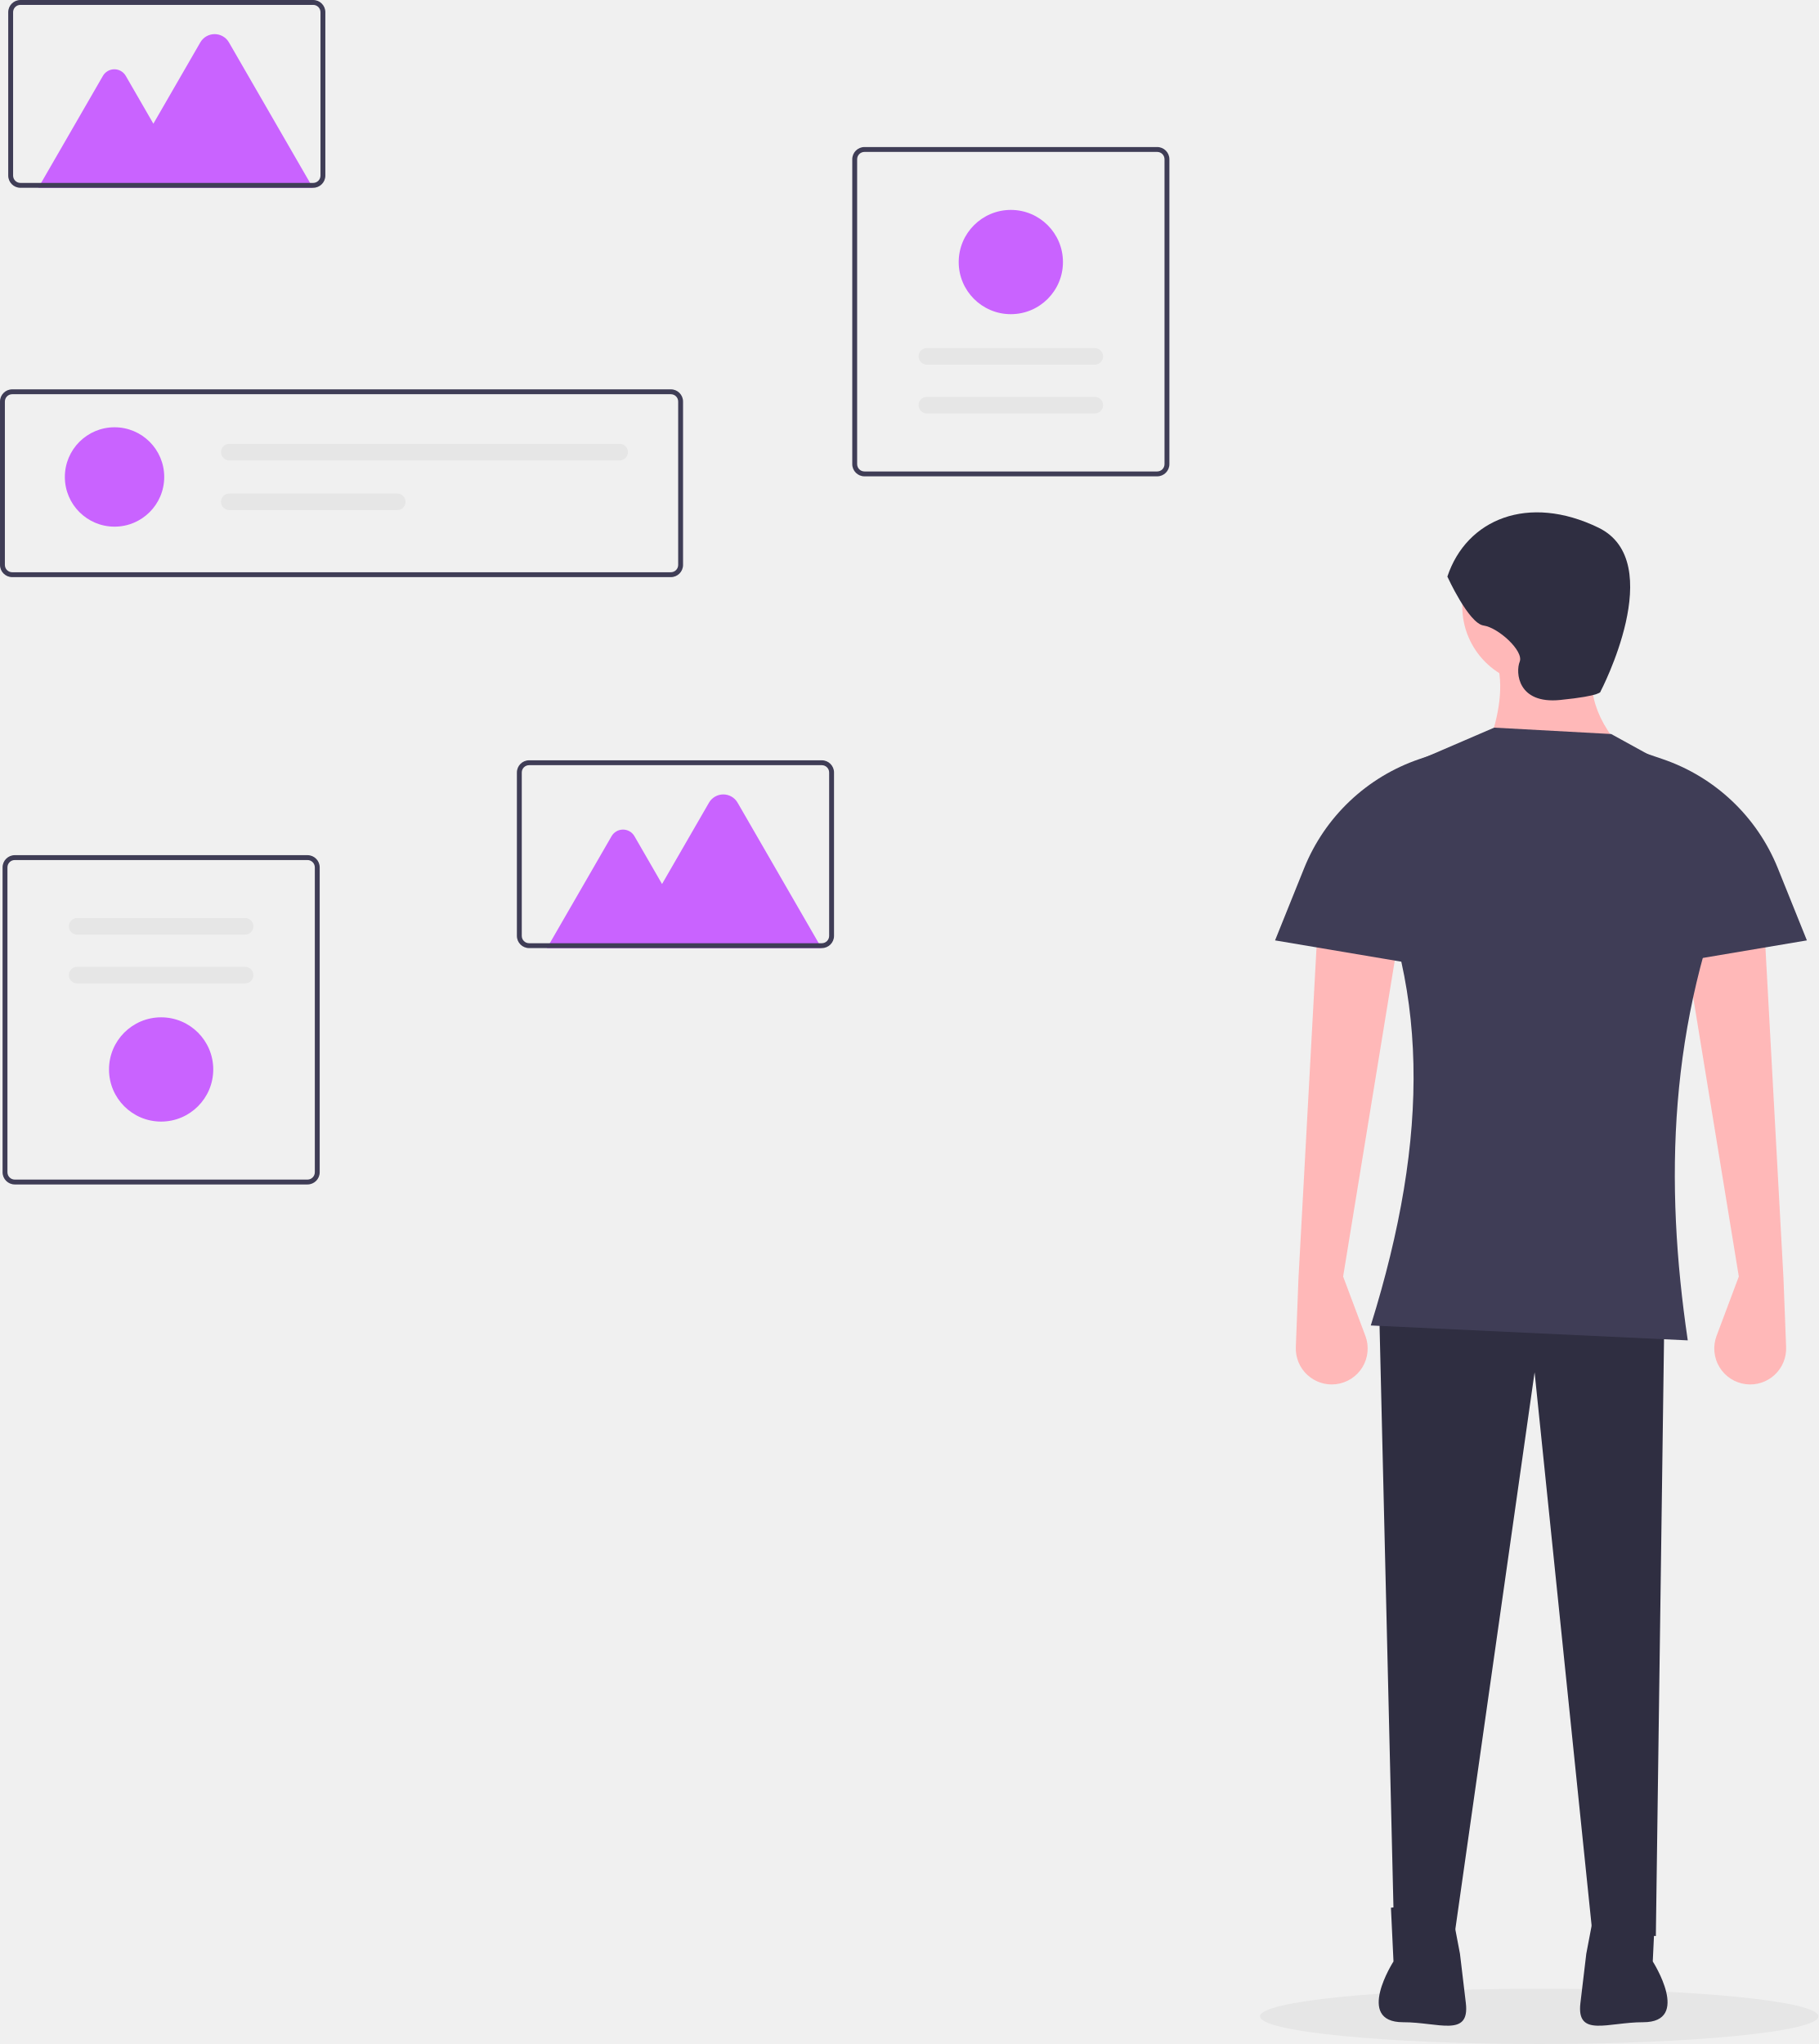
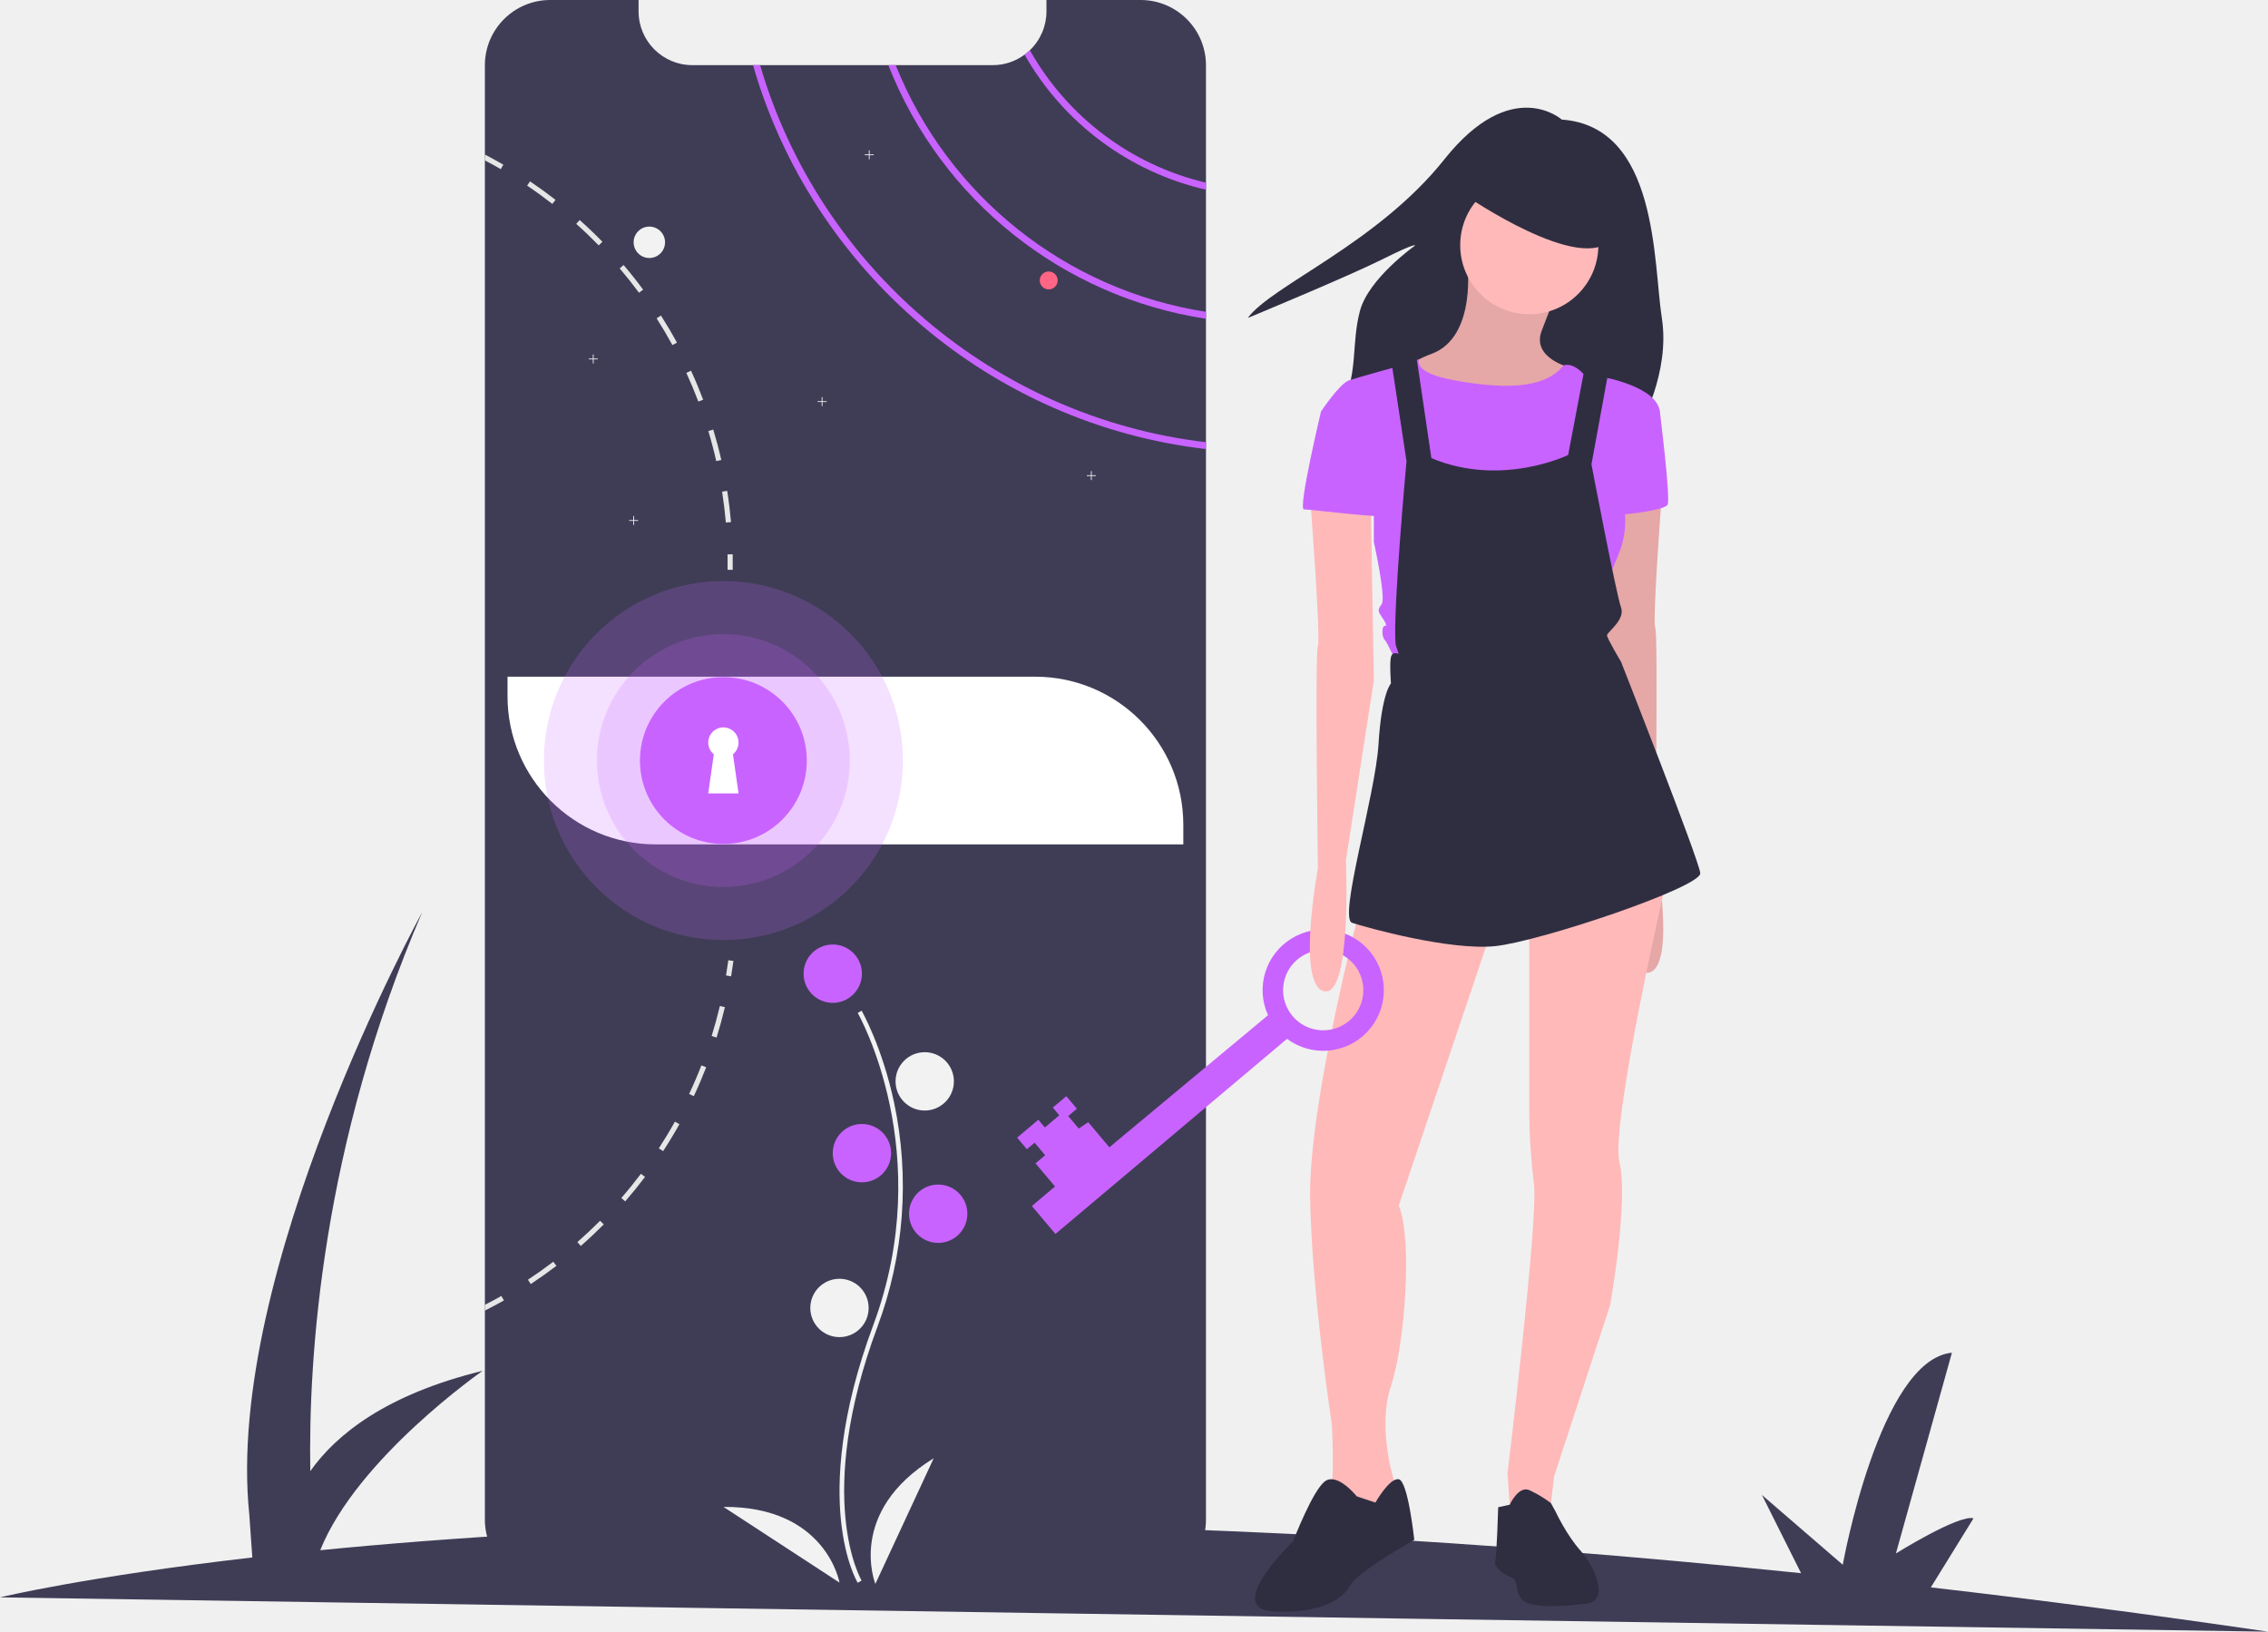
- <svg xmlns="http://www.w3.org/2000/svg" id="b61e48c1-5578-41dd-9a23-f8d90b26170f" data-name="Layer 1" width="657.779" height="739.313" viewBox="0 0 657.779 739.313">
-   <ellipse cx="556.779" cy="729.313" rx="101" ry="10" fill="#e6e6e6" />
-   <path d="M513.78,289.092H275.523a4.417,4.417,0,0,1-4.412-4.412v-59.101a4.417,4.417,0,0,1,4.412-4.412h238.257a4.417,4.417,0,0,1,4.412,4.412v59.101A4.417,4.417,0,0,1,513.78,289.092Zm-238.257-66.161a2.65,2.65,0,0,0-2.647,2.647v59.101a2.65,2.65,0,0,0,2.647,2.647h238.257a2.65,2.65,0,0,0,2.647-2.647v-59.101a2.65,2.65,0,0,0-2.647-2.647Z" transform="translate(-271.1104 -80.34346)" fill="#3f3d56" />
-   <circle cx="41.432" cy="172.518" r="17.973" fill="#c963ff" />
-   <path d="M354.052,240.88a2.995,2.995,0,0,0,0,5.991H495.266a2.995,2.995,0,1,0,0-5.991Z" transform="translate(-271.1104 -80.34346)" fill="#e6e6e6" />
-   <path d="M354.052,258.853a2.995,2.995,0,0,0,0,5.991h60.765a2.995,2.995,0,0,0,0-5.991Z" transform="translate(-271.1104 -80.34346)" fill="#e6e6e6" />
-   <path d="M382.343,508.762H276.451a4.417,4.417,0,0,1-4.412-4.412V394.067a4.417,4.417,0,0,1,4.412-4.412H382.343A4.417,4.417,0,0,1,386.755,394.067V504.349A4.417,4.417,0,0,1,382.343,508.762ZM276.451,391.42a2.65,2.65,0,0,0-2.647,2.647V504.349a2.65,2.65,0,0,0,2.647,2.647H382.343a2.65,2.65,0,0,0,2.647-2.647V394.067a2.65,2.65,0,0,0-2.647-2.647Z" transform="translate(-271.1104 -80.34346)" fill="#3f3d56" />
-   <path d="M299.014,412.397a2.995,2.995,0,1,0,0,5.991h60.765a2.995,2.995,0,1,0,0-5.991Z" transform="translate(-271.1104 -80.34346)" fill="#e6e6e6" />
-   <path d="M299.014,430.046a2.995,2.995,0,1,0,0,5.991h60.765a2.995,2.995,0,0,0,0-5.991Z" transform="translate(-271.1104 -80.34346)" fill="#e6e6e6" />
-   <path d="M329.397,486.019a18.855,18.855,0,1,1,18.855-18.855A18.876,18.876,0,0,1,329.397,486.019Z" transform="translate(-271.1104 -80.34346)" fill="#c963ff" />
-   <path d="M583.812,133.527H689.704a4.417,4.417,0,0,1,4.412,4.412V248.222a4.417,4.417,0,0,1-4.412,4.412H583.812a4.417,4.417,0,0,1-4.412-4.412V137.94A4.417,4.417,0,0,1,583.812,133.527ZM689.704,250.869a2.65,2.65,0,0,0,2.647-2.647V137.94a2.65,2.65,0,0,0-2.647-2.647H583.812a2.65,2.65,0,0,0-2.647,2.647V248.222a2.65,2.65,0,0,0,2.647,2.647Z" transform="translate(-271.1104 -80.34346)" fill="#3f3d56" />
-   <path d="M667.141,229.892a2.995,2.995,0,0,0,0-5.991H606.375a2.995,2.995,0,1,0,0,5.991Z" transform="translate(-271.1104 -80.34346)" fill="#e6e6e6" />
-   <path d="M667.141,212.243a2.995,2.995,0,0,0,0-5.991H606.375a2.995,2.995,0,0,0,0,5.991Z" transform="translate(-271.1104 -80.34346)" fill="#e6e6e6" />
-   <path d="M636.758,156.27a18.855,18.855,0,1,1-18.855,18.855A18.876,18.876,0,0,1,636.758,156.27Z" transform="translate(-271.1104 -80.34346)" fill="#c963ff" />
-   <path d="M568.296,423.28H468.96l23.377-40.491a4.774,4.774,0,0,1,8.268,0l9.986,17.297,16.98-29.411a5.977,5.977,0,0,1,10.352,0Z" transform="translate(-271.1104 -80.34346)" fill="#c963ff" />
-   <path d="M568.39,423.269H462.498a4.417,4.417,0,0,1-4.412-4.412V359.756a4.417,4.417,0,0,1,4.412-4.412H568.39a4.417,4.417,0,0,1,4.412,4.412V418.857A4.417,4.417,0,0,1,568.39,423.269ZM462.498,357.108a2.65,2.65,0,0,0-2.647,2.647V418.857a2.65,2.65,0,0,0,2.647,2.647H568.39a2.65,2.65,0,0,0,2.647-2.647V359.756a2.65,2.65,0,0,0-2.647-2.647Z" transform="translate(-271.1104 -80.34346)" fill="#3f3d56" />
-   <path d="M384.296,148.28H284.96l23.377-40.491a4.774,4.774,0,0,1,8.268,0l9.986,17.297,16.98-29.411a5.977,5.977,0,0,1,10.352,0Z" transform="translate(-271.1104 -80.34346)" fill="#c963ff" />
-   <path d="M384.39,148.269H278.498a4.417,4.417,0,0,1-4.412-4.412V84.756a4.417,4.417,0,0,1,4.412-4.412H384.39a4.417,4.417,0,0,1,4.412,4.412V143.857A4.417,4.417,0,0,1,384.39,148.269ZM278.498,82.108a2.65,2.65,0,0,0-2.647,2.647V143.857a2.65,2.65,0,0,0,2.647,2.647H384.39a2.65,2.65,0,0,0,2.647-2.647V84.756a2.65,2.65,0,0,0-2.647-2.647Z" transform="translate(-271.1104 -80.34346)" fill="#3f3d56" />
-   <circle cx="557.418" cy="219.322" r="28.472" fill="#ffb8b8" />
-   <path d="M857.77,351.224l-48.48-.77c4.17-11.49,5.977-22.249,3.078-31.55l36.937-3.848Q841.819,333.14,857.77,351.224Z" transform="translate(-271.1104 -80.34346)" fill="#ffb8b8" />
-   <path d="M756.963,542.065l8.05,21.468a13,13,0,0,1-10.599,17.469h0a13,13,0,0,1-14.564-13.404l.952-24.763,6.926-126.971,28.472,8.465Z" transform="translate(-271.1104 -80.34346)" fill="#ffb8b8" />
-   <path d="M900.094,542.065l-8.05,21.468a13,13,0,0,0,10.599,17.469h0a13,13,0,0,0,14.564-13.404l-.952-24.763-6.926-126.971L880.856,424.328Z" transform="translate(-271.1104 -80.34346)" fill="#ffb8b8" />
-   <polygon points="598.972 700.273 575.887 697.965 555.11 496.35 525.868 701.812 504.321 701.043 498.935 475.573 602.05 475.573 598.972 700.273" fill="#2f2e41" />
-   <path d="M794.67,288.892s7.695,16.929,13.082,17.699,14.621,9.234,13.082,13.082-.77,15.39,14.621,13.851,14.621-3.078,14.621-3.078,24.625-46.941-.77-59.253S801.595,268.115,794.67,288.892Z" transform="translate(-271.1104 -80.34346)" fill="#2f2e41" />
-   <path d="M774.254,770.372l.925,19.423s-14.097,21.987,3.476,21.987c.176,0-.174.001,0,0,12.709-.04,24.195,5.679,22.693-6.941l-2.122-17.821-3.7-19.423Z" transform="translate(-271.1104 -80.34346)" fill="#2f2e41" />
-   <path d="M869.89,770.372l-.925,19.423s14.097,21.987-3.476,21.987c-.176,0,.174.001,0,0-12.709-.04-24.195,5.679-22.693-6.941l2.122-17.821,3.7-19.423Z" transform="translate(-271.1104 -80.34346)" fill="#2f2e41" />
-   <path d="M881.626,565.151,766.967,559.764c21.384-68.621,21.542-124.769-5.387-176.472a27.683,27.683,0,0,1,16.731-25.424l33.288-14.339,42.324,2.309,27.927,15.36a33.245,33.245,0,0,1,17.18,30.829C874.58,450.392,873.183,507.945,881.626,565.151Z" transform="translate(-271.1104 -80.34346)" fill="#3f3d56" />
-   <path d="M796.209,431.254l-63.87-10.773,10.523-26.126A68.847,68.847,0,0,1,784.536,354.903l6.286-2.14Z" transform="translate(-271.1104 -80.34346)" fill="#3f3d56" />
-   <path d="M860.848,431.254l63.87-10.773-10.523-26.126a68.847,68.847,0,0,0-41.675-39.452l-6.286-2.14Z" transform="translate(-271.1104 -80.34346)" fill="#3f3d56" />
+ <svg xmlns="http://www.w3.org/2000/svg" id="eb1b09ad-1fe0-40ca-8096-34696e14e30a" data-name="Layer 1" width="1010.892" height="727.284" viewBox="0 0 1010.892 727.284">
+   <path d="M1105.446,813.642q-78.133-11.444-150.281-19.73l19.02-30.778c-6.412-1.894-34.585,15.651-34.585,15.651l24.967-89.48c-32.248,3.107-48.658,94.513-48.658,94.513L879.884,752.723l17.438,34.854c-147.212-15.195-274.351-21.165-381.29-21.853L532.311,739.381c-6.412-1.894-34.585,15.651-34.585,15.651l24.967-89.48c-32.248,3.107-48.658,94.513-48.658,94.513L438.011,728.969l18.469,36.916c-89.651,1.087-162.761,5.872-219.191,11.451,16.467-41.078,72.394-79.96,72.394-79.96-42.708,10.436-65.112,28.152-76.82,44.71-.895-50.818,5.126-145,49.855-249.095,0,0-88.296,160.409-77.048,268.408l1.344,19.175c-74.836,8.625-112.461,17.784-112.461,17.784Z" transform="translate(-94.55416 -86.35794)" fill="#3f3d56" />
+   <path d="M632.081,115.488v648.2a29.139,29.139,0,0,1-29.13,29.11h-263.15a29.079,29.079,0,0,1-29.13-29.11v-648.2a29.127,29.127,0,0,1,29.13-29.13h39.38v5.05a23.987,23.987,0,0,0,23.98,23.99h133.84a23.789,23.789,0,0,0,14.22-4.68,22.285,22.285,0,0,0,2.36-1.98,23.917,23.917,0,0,0,7.4-17.33v-5.05h41.97A29.121,29.121,0,0,1,632.081,115.488Z" transform="translate(-94.55416 -86.35794)" fill="#3f3d56" />
+   <circle cx="289.426" cy="108" r="7" fill="#f2f2f2" />
+   <path d="M553.581,108.738a22.285,22.285,0,0,1-2.36,1.98,125.247,125.247,0,0,0,80.86,60.19v-3.12A122.299,122.299,0,0,1,553.581,108.738Z" transform="translate(-94.55416 -86.35794)" fill="#c963ff" />
+   <path d="M493.771,115.398h-3.28a181.668,181.668,0,0,0,141.59,113.05v-3.1A178.55,178.55,0,0,1,493.771,115.398Z" transform="translate(-94.55416 -86.35794)" fill="#c963ff" />
+   <path d="M433.351,115.398h-3.16c26.43,91.74,106.18,160.03,201.89,171.12v-3.05C538.031,272.428,459.651,205.438,433.351,115.398Z" transform="translate(-94.55416 -86.35794)" fill="#c963ff" />
+   <polygon points="266.426 159.822 264.604 159.822 264.604 158 264.249 158 264.249 159.822 262.426 159.822 262.426 160.178 264.249 160.178 264.249 162 264.604 162 264.604 160.178 266.426 160.178 266.426 159.822" fill="#f2f2f2" />
+   <polygon points="389.426 68.822 387.604 68.822 387.604 67 387.249 67 387.249 68.822 385.426 68.822 385.426 69.178 387.249 69.178 387.249 71 387.604 71 387.604 69.178 389.426 69.178 389.426 68.822" fill="#f2f2f2" />
+   <polygon points="284.426 231.822 282.604 231.822 282.604 230 282.249 230 282.249 231.822 280.426 231.822 280.426 232.178 282.249 232.178 282.249 234 282.604 234 282.604 232.178 284.426 232.178 284.426 231.822" fill="#f2f2f2" />
+   <polygon points="368.426 178.822 366.604 178.822 366.604 177 366.249 177 366.249 178.822 364.426 178.822 364.426 179.178 366.249 179.178 366.249 181 366.604 181 366.604 179.178 368.426 179.178 368.426 178.822" fill="#f2f2f2" />
+   <polygon points="488.426 211.822 486.604 211.822 486.604 210 486.249 210 486.249 211.822 484.426 211.822 484.426 212.178 486.249 212.178 486.249 214 486.604 214 486.604 212.178 488.426 212.178 488.426 211.822" fill="#f2f2f2" />
+   <circle cx="467.426" cy="125" r="4" fill="#ff6584" />
+   <path d="M418.681,305.158l-2.27.35c.71,4.54,1.27,9.18,1.68,13.77l2.29-.2C419.971,314.428,419.401,309.748,418.681,305.158Z" transform="translate(-94.55416 -86.35794)" fill="#e6e6e6" />
+   <path d="M412.471,277.818l-2.2.67c1.33,4.4,2.52,8.91,3.53,13.4l2.25-.51C415.021,286.838,413.811,282.278,412.471,277.818Z" transform="translate(-94.55416 -86.35794)" fill="#e6e6e6" />
+   <path d="M402.561,251.598l-2.09.96c1.92,4.19,3.72,8.49,5.35,12.79l2.15-.81C406.321,260.188,404.511,255.828,402.561,251.598Z" transform="translate(-94.55416 -86.35794)" fill="#e6e6e6" />
+   <path d="M389.161,227.018l-1.94,1.23c2.47,3.88,4.84,7.9,7.04,11.93l2.02-1.1C394.061,234.998,391.661,230.938,389.161,227.018Z" transform="translate(-94.55416 -86.35794)" fill="#e6e6e6" />
+   <path d="M372.501,204.488l-1.75,1.49c2.98,3.5,5.88,7.16,8.62,10.86l1.84-1.37C378.451,211.728,375.521,208.028,372.501,204.488Z" transform="translate(-94.55416 -86.35794)" fill="#e6e6e6" />
+   <path d="M352.921,184.428l-1.53,1.71c3.44,3.07,6.81,6.3,10.02,9.59l1.65-1.61C359.811,190.788,356.401,187.528,352.921,184.428Z" transform="translate(-94.55416 -86.35794)" fill="#e6e6e6" />
+   <path d="M330.801,167.208l-1.29,1.9c3.82,2.57,7.6,5.31,11.23,8.14l1.42-1.81C338.481,172.578,334.661,169.808,330.801,167.208Z" transform="translate(-94.55416 -86.35794)" fill="#e6e6e6" />
+   <path d="M310.671,155.248v2.6c2.39,1.25,4.76,2.56,7.08,3.9l1.15-1.99Q314.851,157.418,310.671,155.248Z" transform="translate(-94.55416 -86.35794)" fill="#e6e6e6" />
+   <path d="M418.161,521.161c.373-2.236.714-4.519,1.015-6.785l2.279.302c-.304,2.292-.649,4.599-1.026,6.861Z" transform="translate(-94.55416 -86.35794)" fill="#e6e6e6" />
+   <path d="M411.752,548.14l2.197.684c1.379-4.444,2.626-8.996,3.707-13.531l-2.239-.53C414.346,539.25,413.121,543.745,411.752,548.14Z" transform="translate(-94.55416 -86.35794)" fill="#e6e6e6" />
+   <path d="M401.71,573.972l2.086.978c1.984-4.208,3.84-8.544,5.525-12.884l-2.146-.837C405.511,565.522,403.674,569.811,401.71,573.972Z" transform="translate(-94.55416 -86.35794)" fill="#e6e6e6" />
+   <path d="M388.199,598.205l1.928,1.252c2.543-3.899,4.983-7.942,7.254-12.01l-2.005-1.125C393.135,590.345,390.715,594.341,388.199,598.205Z" transform="translate(-94.55416 -86.35794)" fill="#e6e6e6" />
+   <path d="M371.482,620.344l1.743,1.51c3.059-3.528,6.025-7.198,8.836-10.91l-1.841-1.377C377.448,613.236,374.512,616.861,371.482,620.344Z" transform="translate(-94.55416 -86.35794)" fill="#e6e6e6" />
+   <path d="M351.907,639.989l1.514,1.729c3.516-3.067,6.955-6.304,10.24-9.592l-1.626-1.629C358.787,633.751,355.378,636.943,351.907,639.989Z" transform="translate(-94.55416 -86.35794)" fill="#e6e6e6" />
+   <path d="M329.855,656.78l1.27,1.924c3.883-2.564,7.739-5.296,11.438-8.112l-1.39-1.836C337.509,651.548,333.7,654.249,329.855,656.78Z" transform="translate(-94.55416 -86.35794)" fill="#e6e6e6" />
+   <path d="M319.161,666.008c-2.78,1.57-5.62,3.09-8.49,4.53v-2.58c2.48-1.26,4.94-2.59,7.35-3.94Z" transform="translate(-94.55416 -86.35794)" fill="#e6e6e6" />
+   <path d="M418.836,333.464l2.299-.042c.042,2.321.045,4.654.009,6.936l-2.298-.036C418.88,338.066,418.877,335.759,418.836,333.464Z" transform="translate(-94.55416 -86.35794)" fill="#e6e6e6" />
+   <path d="M226.216,301.632H461.427a66,66,0,0,1,66,66v8.736a0,0,0,0,1,0,0H292.216a66,66,0,0,1-66-66v-8.736A0,0,0,0,1,226.216,301.632Z" fill="#fff" />
+   <path d="M476.87,791.879c-.229-.375-5.641-9.41-7.517-28.172-1.721-17.213-.614-46.227,14.433-86.698,28.506-76.671-6.569-138.533-6.928-139.149l1.73-1.004c.091.156,9.142,15.929,14.488,41.044a179.061,179.061,0,0,1-7.416,99.807c-28.457,76.54-7.301,112.773-7.084,113.131Z" transform="translate(-94.55416 -86.35794)" fill="#f2f2f2" />
+   <circle cx="371.17" cy="434" r="13" fill="#c963ff" />
+   <circle cx="412.17" cy="482" r="13" fill="#f2f2f2" />
+   <circle cx="384.17" cy="514" r="13" fill="#c963ff" />
+   <circle cx="418.17" cy="541" r="13" fill="#c963ff" />
+   <circle cx="374.17" cy="583" r="13" fill="#f2f2f2" />
+   <path d="M484.724,792.358s-13-32,26-56Z" transform="translate(-94.55416 -86.35794)" fill="#f2f2f2" />
+   <path d="M468.736,791.777s-5.916-34.029-51.709-33.738Z" transform="translate(-94.55416 -86.35794)" fill="#f2f2f2" />
+   <circle cx="322.426" cy="339" r="80" fill="#c963ff" opacity="0.2" />
+   <circle cx="322.426" cy="339" r="56.338" fill="#c963ff" opacity="0.2" />
+   <circle cx="322.426" cy="339" r="37.183" fill="#c963ff" />
+   <path d="M423.741,417.338a6.761,6.761,0,1,0-11.031,5.239l-2.49,17.429h13.521L421.251,422.577A6.746,6.746,0,0,0,423.741,417.338Z" transform="translate(-94.55416 -86.35794)" fill="#fff" />
+   <path d="M790.661,139.658s-22.302-19.995-52.294,17.688-76.903,56.139-87.67,70.751c0,0,44.604-18.457,59.985-26.147s14.612-6.152,14.612-6.152-20.764,14.612-24.609,29.223-.769,26.916-7.69,41.528S825.268,276.546,825.268,276.546s13.843-23.84,9.997-48.449S833.727,142.734,790.661,139.658Z" transform="translate(-94.55416 -86.35794)" fill="#2f2e41" />
+   <path d="M748.479,202.56s4.85,33.947-15.934,41.567-13.163,18.013-13.163,18.013l31.176,15.241,33.254-10.392,11.085-16.627s-18.013-4.157-13.163-16.627,6.235-16.627,6.235-16.627Z" transform="translate(-94.55416 -86.35794)" fill="#ffb9b9" />
+   <path d="M748.479,202.56s4.85,33.947-15.934,41.567-13.163,18.013-13.163,18.013l31.176,15.241,33.254-10.392,11.085-16.627s-18.013-4.157-13.163-16.627,6.235-16.627,6.235-16.627Z" transform="translate(-94.55416 -86.35794)" opacity="0.1" />
+   <path d="M835.77,299.551s-4.85,63.737-3.464,66.508,0,99.069,0,99.069,9.699,51.959-2.771,54.73-9.699-58.194-9.699-58.194L807.366,381.3l1.386-79.671Z" transform="translate(-94.55416 -86.35794)" fill="#ffb9b9" />
+   <path d="M835.77,299.551s-4.85,63.737-3.464,66.508,0,99.069,0,99.069,9.699,51.959-2.771,54.73-9.699-58.194-9.699-58.194L807.366,381.3l1.386-79.671Z" transform="translate(-94.55416 -86.35794)" opacity="0.1" />
+   <path d="M700.676,491.454S677.814,578.053,678.507,620.313,688.206,721.46,688.206,721.46s1.386,25.633-.693,28.404S697.905,764.414,697.905,764.414l13.163-7.621,4.85-5.542V746.401s-7.621-23.555-1.386-42.26,9.699-65.815,3.464-80.364l42.953-127.474Z" transform="translate(-94.55416 -86.35794)" fill="#ffb9b9" />
+   <path d="M699.291,753.329S690.977,742.937,685.435,746.401s-14.549,27.019-14.549,27.019-31.176,29.79-9.006,31.176,31.868-6.235,34.64-11.777S724.924,772.727,724.924,772.727s-2.771-26.326-6.928-27.019S707.604,756.1,707.604,756.1Z" transform="translate(-94.55416 -86.35794)" fill="#2f2e41" />
+   <path d="M776.19,496.996v85.906a265.616,265.616,0,0,0,2.078,31.176c2.078,15.241-11.777,128.859-11.777,128.859l1.386,20.091,17.32-1.386,2.078-17.32,24.94-76.207s8.313-46.417,4.157-63.737,21.477-128.166,21.477-128.166Z" transform="translate(-94.55416 -86.35794)" fill="#ffb9b9" />
+   <path d="M762.335,758.178l5.131-1.115s3.875-8.584,8.725-6.505a52.3,52.3,0,0,1,9.643,5.778l2.134,3.921s4.85,10.392,11.085,17.32,13.163,22.169,2.771,23.555-24.248,2.078-28.404-1.386-1.386-9.006-5.542-10.392-7.621-5.542-6.928-6.928S762.335,758.178,762.335,758.178Z" transform="translate(-94.55416 -86.35794)" fill="#2f2e41" />
+   <circle cx="681.636" cy="109.274" r="30.79" fill="#ffb9b9" />
+   <path d="M717.996,249.67l9.151-3.195s-3.609,5.966,15.789,9.43,39.487,4.69,48.494-6.661c0,0,3.465-1.652,8.314,3.197s7.621,3.464,7.621,3.464l-3.464,18.013-6.928,33.254L787.968,332.112l-25.633-5.542L734.623,306.479,724.231,279.46V254.519Z" transform="translate(-94.55416 -86.35794)" fill="#c963ff" />
+   <path d="M802.516,259.369l6.928-4.85s23.555,4.157,24.94,15.241L816.372,304.4a39.437,39.437,0,0,1-.693,29.79c-6.928,15.934-6.235,19.398-6.235,19.398l-4.85,20.784-87.984,6.928s-3.464-8.313-4.85-9.699-1.386-6.235,0-6.235,0-2.078-1.386-4.157-2.078-2.771,0-5.542-3.464-27.712-3.464-27.712V300.936l-23.555-31.176s8.313-12.47,12.47-13.856,23.93-6.85,23.93-6.85l4.474,6.588,6.235,50.143,9.006,30.483,37.921-6.443,14.731-24.733,9.699-29.097Z" transform="translate(-94.55416 -86.35794)" fill="#c963ff" />
+   <path d="M828.843,265.604l5.542,4.157s4.85,38.796,3.464,41.567-25.633,5.542-26.326,4.157S828.843,265.604,828.843,265.604Z" transform="translate(-94.55416 -86.35794)" fill="#c963ff" />
+   <path d="M714.532,246.206l6.928,45.724s-6.235,67.894-4.85,81.749l1.386,4.157s-2.771-1.386-3.464,1.386,0,11.777,0,11.777-4.157,4.157-5.542,27.019-18.013,77.593-11.777,79.671,43.646,12.47,63.737,10.392,92.141-26.326,91.448-32.561-35.332-94.22-35.332-94.22S810.83,370.908,810.83,369.523s8.313-6.928,6.235-12.47-13.163-63.737-13.163-63.737l7.621-41.567L801.131,248.977l-7.621,40.182s-29.79,14.549-60.966,1.386l-6.928-47.11Z" transform="translate(-94.55416 -86.35794)" fill="#2f2e41" />
+   <path d="M747.864,173.535s51.267,35.332,65.122,19.398-24.248-29.79-24.248-29.79l-31.868-3.464Z" transform="translate(-94.55416 -86.35794)" fill="#2f2e41" />
+   <path d="M668.209,549.4a27.027,27.027,0,1,0-8.479-10.524L589.024,597.748l-9.415-11.174-4.23,2.829-4.707-5.587,3.868-3.259-4.707-5.587-6.017,5.069,2.897,3.438L560.267,588.91l-2.897-3.438-9.455,7.966,4.345,5.157,3.438-2.897,4.707,5.587-4.298,3.621,8.69,10.314-10.314,8.69,10.501,12.463Zm17.654-39.492A17.882,17.882,0,1,1,666.524,526.202,17.882,17.882,0,0,1,685.863,509.908Z" transform="translate(-94.55416 -86.35794)" fill="#c963ff" />
+   <path d="M678.507,307.864s4.85,63.737,3.464,66.508,0,99.069,0,99.069-9.699,51.959,2.771,54.73,9.699-58.194,9.699-58.194l12.47-80.364-1.386-79.671Z" transform="translate(-94.55416 -86.35794)" fill="#ffb9b9" />
+   <path d="M688.899,267.682l-5.542,2.078s-10.392,43.646-7.621,43.646,36.025,4.157,36.025,2.771-6.235-35.332-6.235-35.332Z" transform="translate(-94.55416 -86.35794)" fill="#c963ff" />
</svg>
